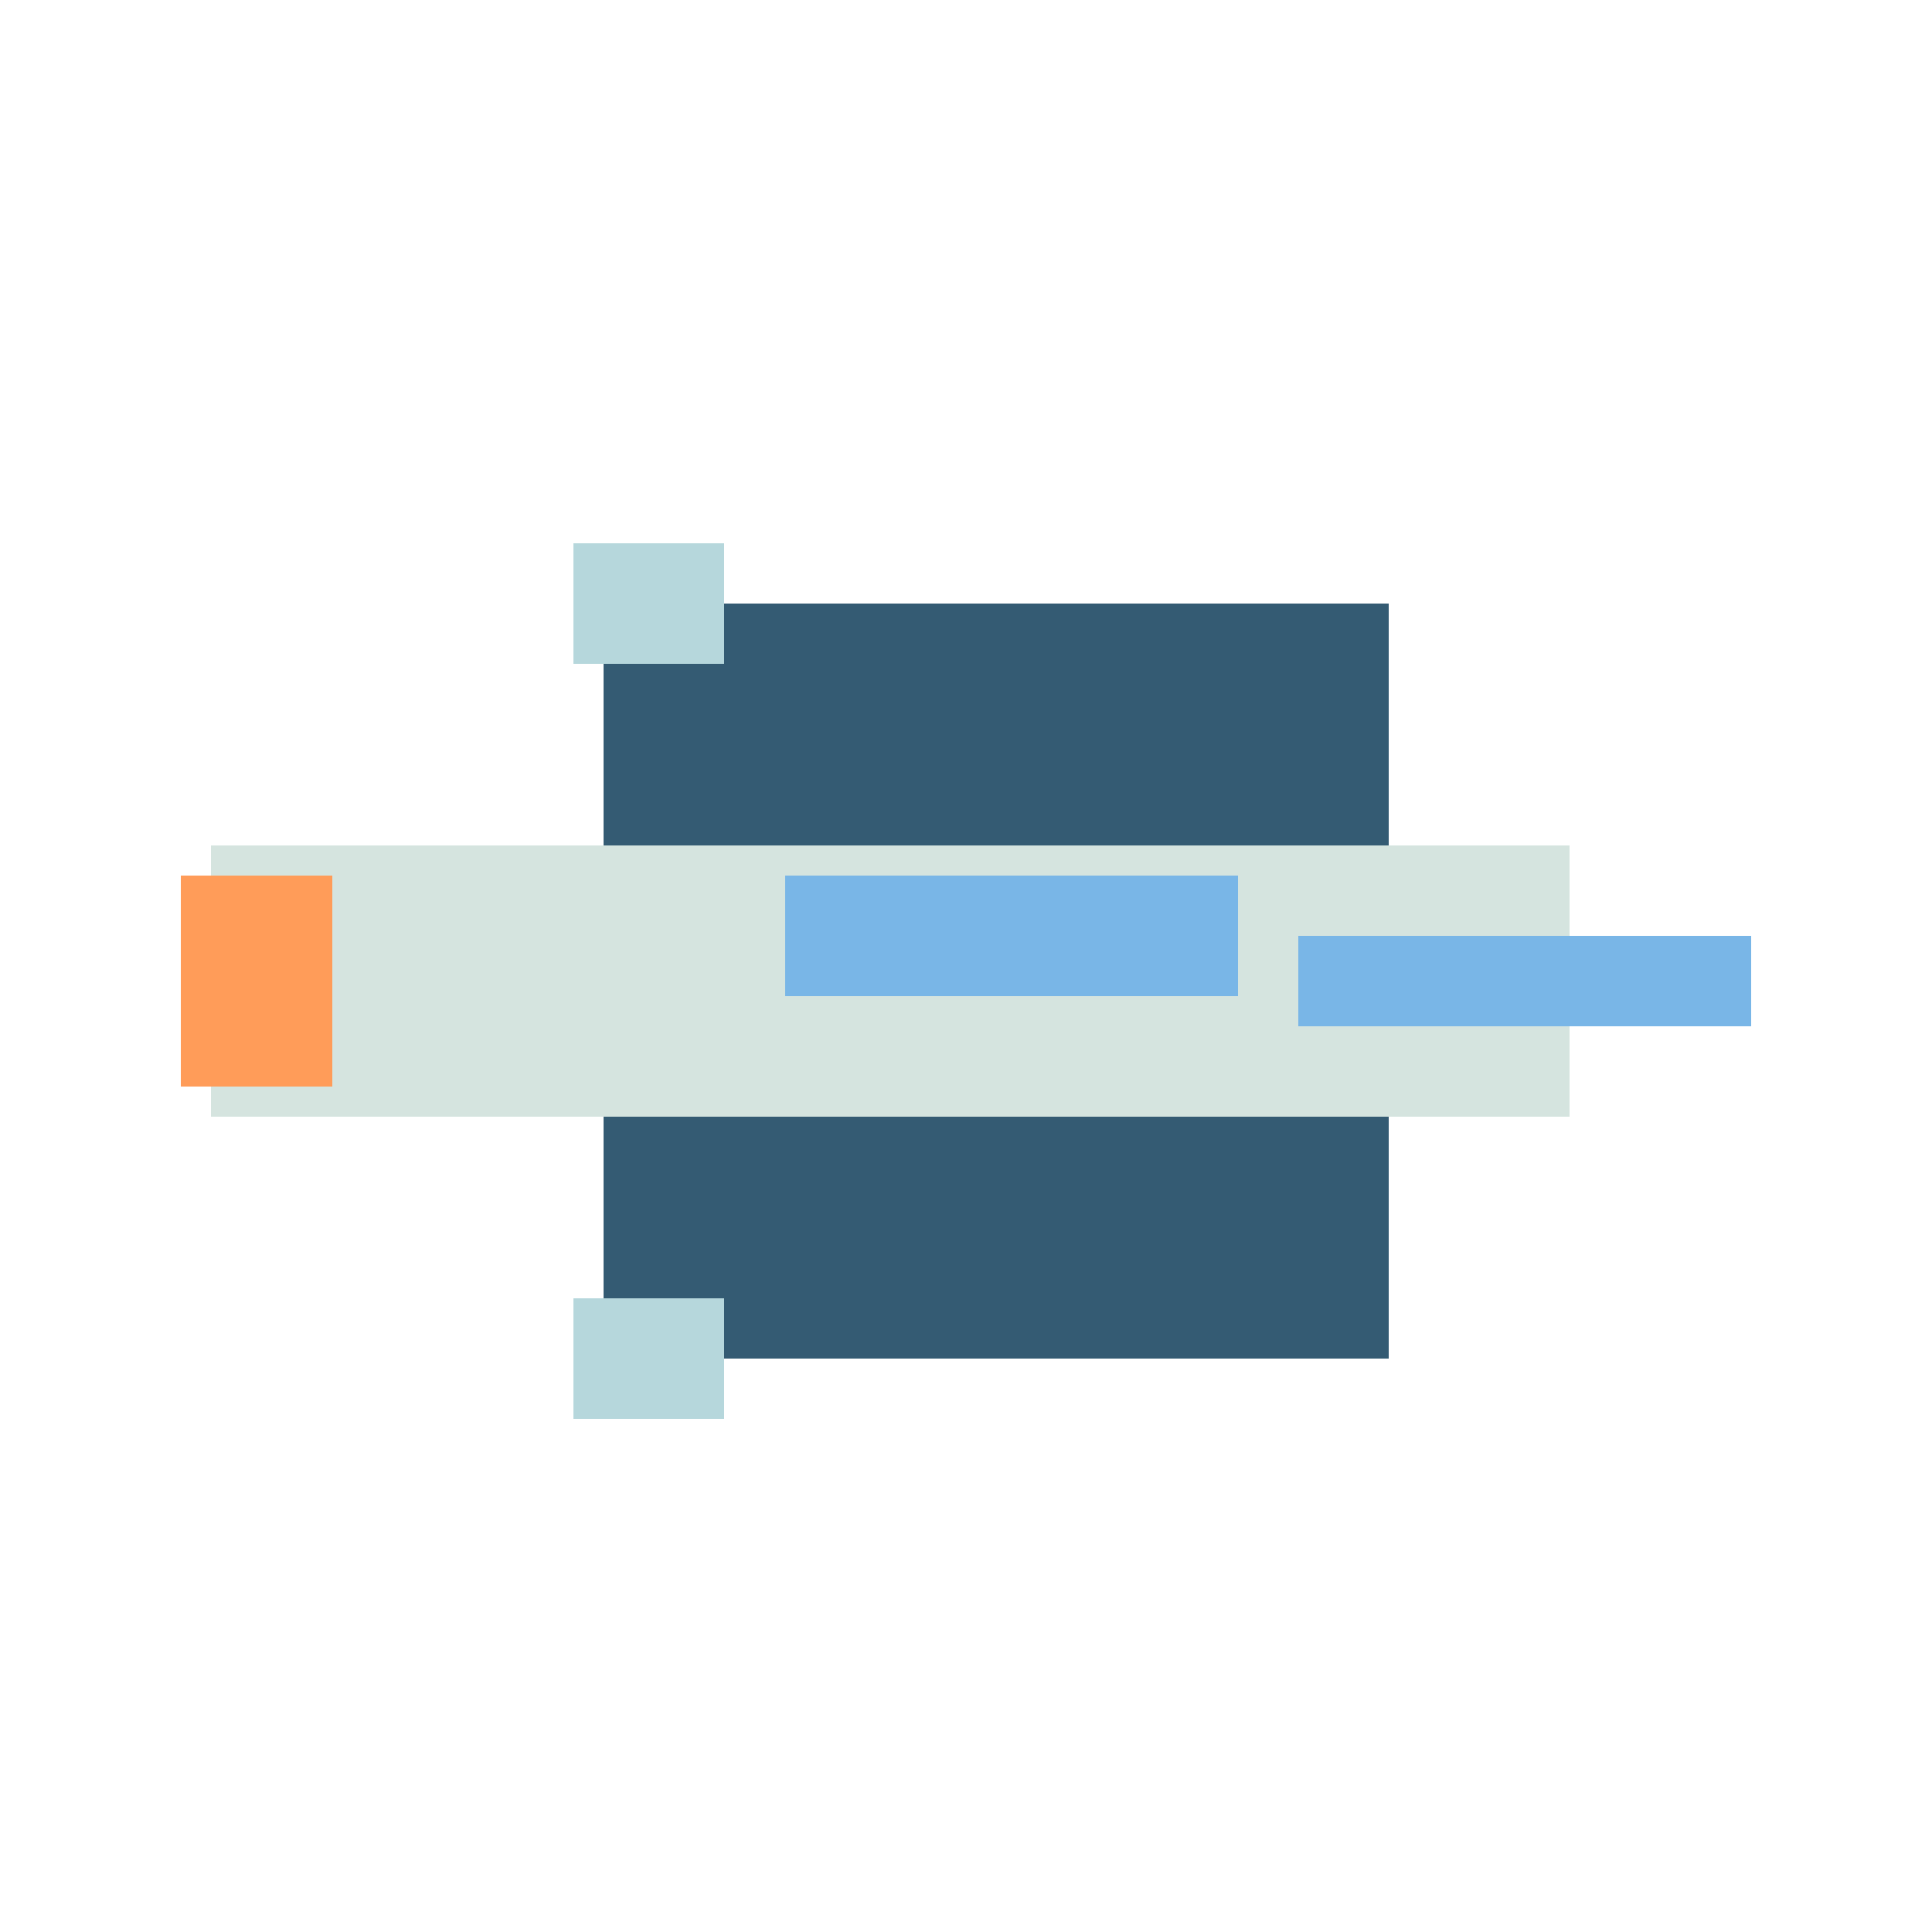
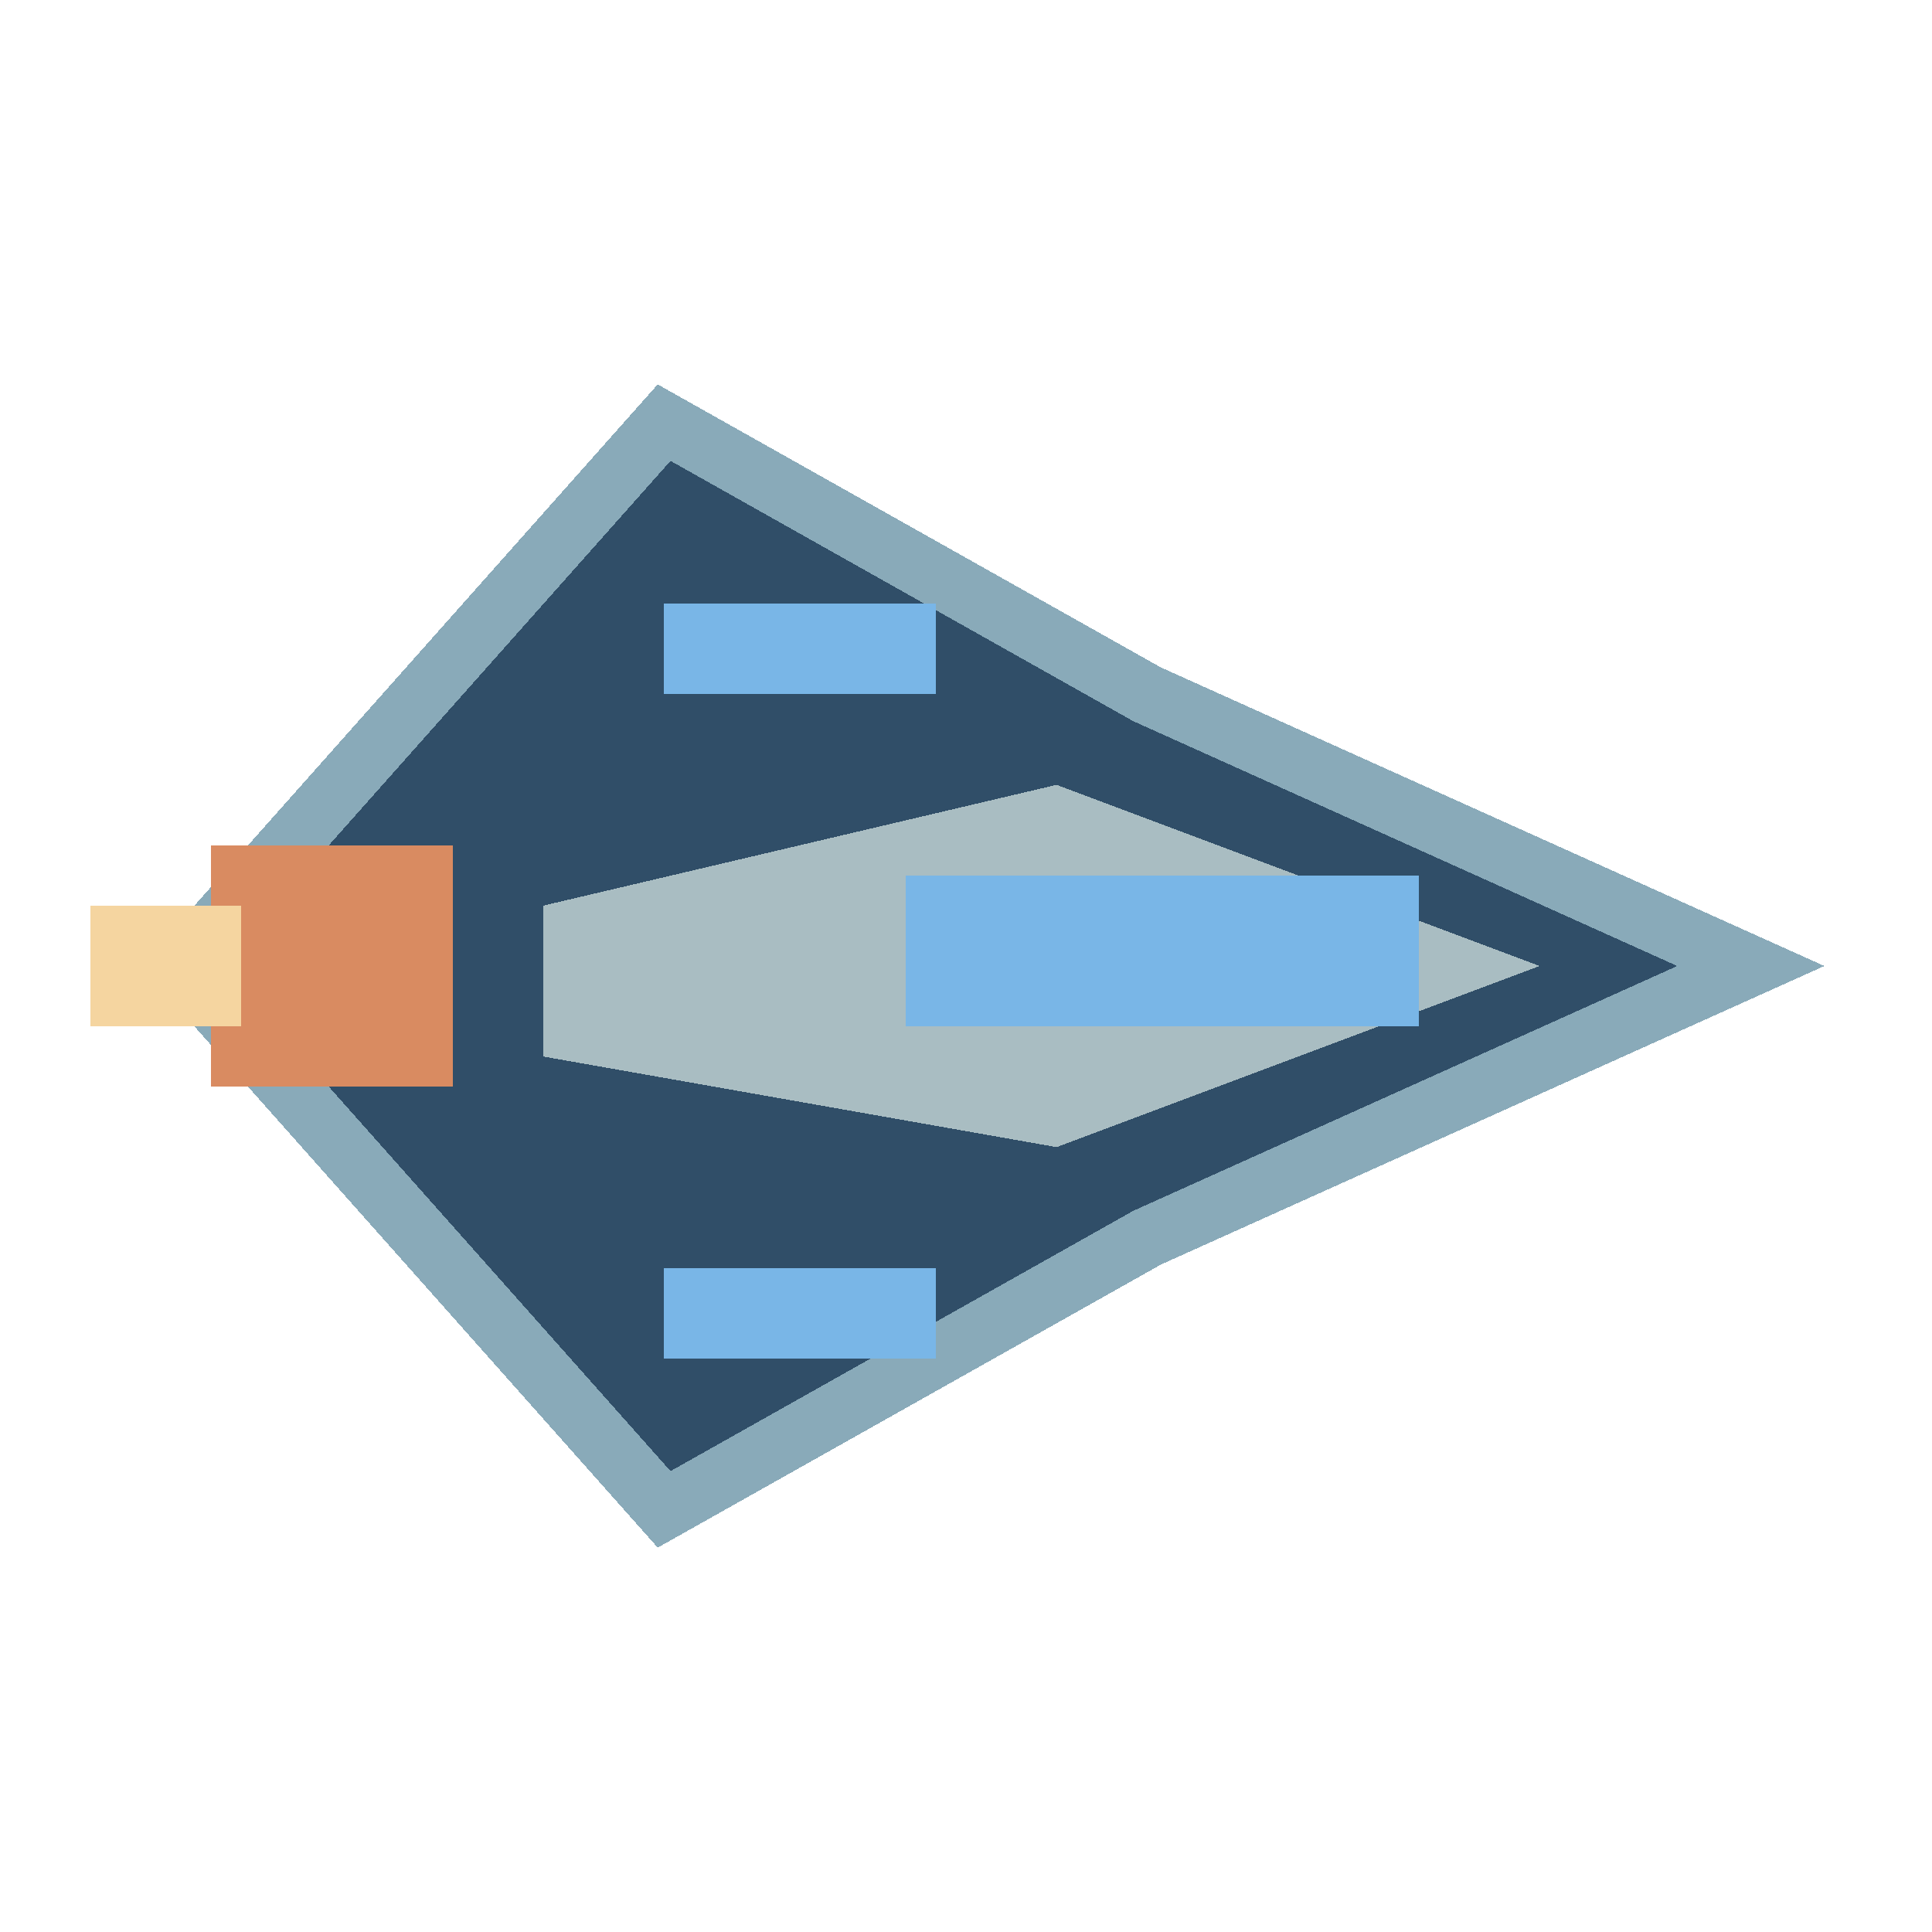
- <svg xmlns="http://www.w3.org/2000/svg" width="64" height="64" viewBox="64 0 64 64" shape-rendering="crispEdges">
-   <rect x="7" y="28" width="45" height="9" fill="#d5e4df" />
-   <rect x="20" y="20" width="26" height="8" fill="#345b73" />
-   <rect x="20" y="37" width="26" height="8" fill="#345b73" />
-   <rect x="43" y="31" width="15" height="3" fill="#48c5c3" />
-   <rect x="6" y="29" width="5" height="7" fill="#ff9c59" />
-   <rect x="26" y="29" width="15" height="4" fill="#48c5c3" />
-   <rect x="19" y="18" width="5" height="4" fill="#b6d7dc" />
-   <rect x="19" y="43" width="5" height="4" fill="#b6d7dc" />
-   <rect x="71" y="28" width="45" height="9" fill="#d5e4df" />
-   <rect x="84" y="20" width="26" height="8" fill="#345b73" />
-   <rect x="84" y="37" width="26" height="8" fill="#345b73" />
-   <rect x="107" y="31" width="15" height="3" fill="#79b6e7" />
-   <rect x="70" y="29" width="5" height="7" fill="#ff9c59" />
-   <rect x="90" y="29" width="15" height="4" fill="#79b6e7" />
-   <rect x="83" y="18" width="5" height="4" fill="#b6d7dc" />
-   <rect x="83" y="43" width="5" height="4" fill="#b6d7dc" />
-   <rect x="135" y="28" width="45" height="9" fill="#d5e4df" />
-   <rect x="148" y="20" width="26" height="8" fill="#345b73" />
-   <rect x="148" y="37" width="26" height="8" fill="#345b73" />
-   <rect x="171" y="31" width="15" height="3" fill="#ad78d7" />
-   <rect x="134" y="29" width="5" height="7" fill="#ff9c59" />
-   <rect x="154" y="29" width="15" height="4" fill="#ad78d7" />
-   <rect x="147" y="18" width="5" height="4" fill="#b6d7dc" />
-   <rect x="147" y="43" width="5" height="4" fill="#b6d7dc" />
-   <rect x="199" y="28" width="45" height="9" fill="#d5e4df" />
-   <rect x="212" y="20" width="26" height="8" fill="#345b73" />
-   <rect x="212" y="37" width="26" height="8" fill="#345b73" />
-   <rect x="235" y="31" width="15" height="3" fill="#d45e65" />
-   <rect x="198" y="29" width="5" height="7" fill="#ff9c59" />
-   <rect x="218" y="29" width="15" height="4" fill="#d45e65" />
-   <rect x="211" y="18" width="5" height="4" fill="#b6d7dc" />
-   <rect x="211" y="43" width="5" height="4" fill="#b6d7dc" />
+ <svg xmlns="http://www.w3.org/2000/svg" width="64" height="64" viewBox="0 0 64 64" shape-rendering="crispEdges">
+   <polygon points="6,32 22,14 38,23 58,32 38,41 22,50" fill="#304e68" stroke="#89aab9" stroke-width="2" />
+   <polygon points="18,30 35,26 51,32 35,38 18,35" fill="#a9bdc2" />
+   <rect x="30" y="29" width="17" height="5" fill="#79b6e7" />
+   <rect x="7" y="28" width="8" height="8" fill="#d98b61" />
+   <rect x="3" y="30" width="5" height="4" fill="#f5d5a0" />
+   <rect x="22" y="20" width="9" height="3" fill="#79b6e7" />
+   <rect x="22" y="42" width="9" height="3" fill="#79b6e7" />
</svg>
